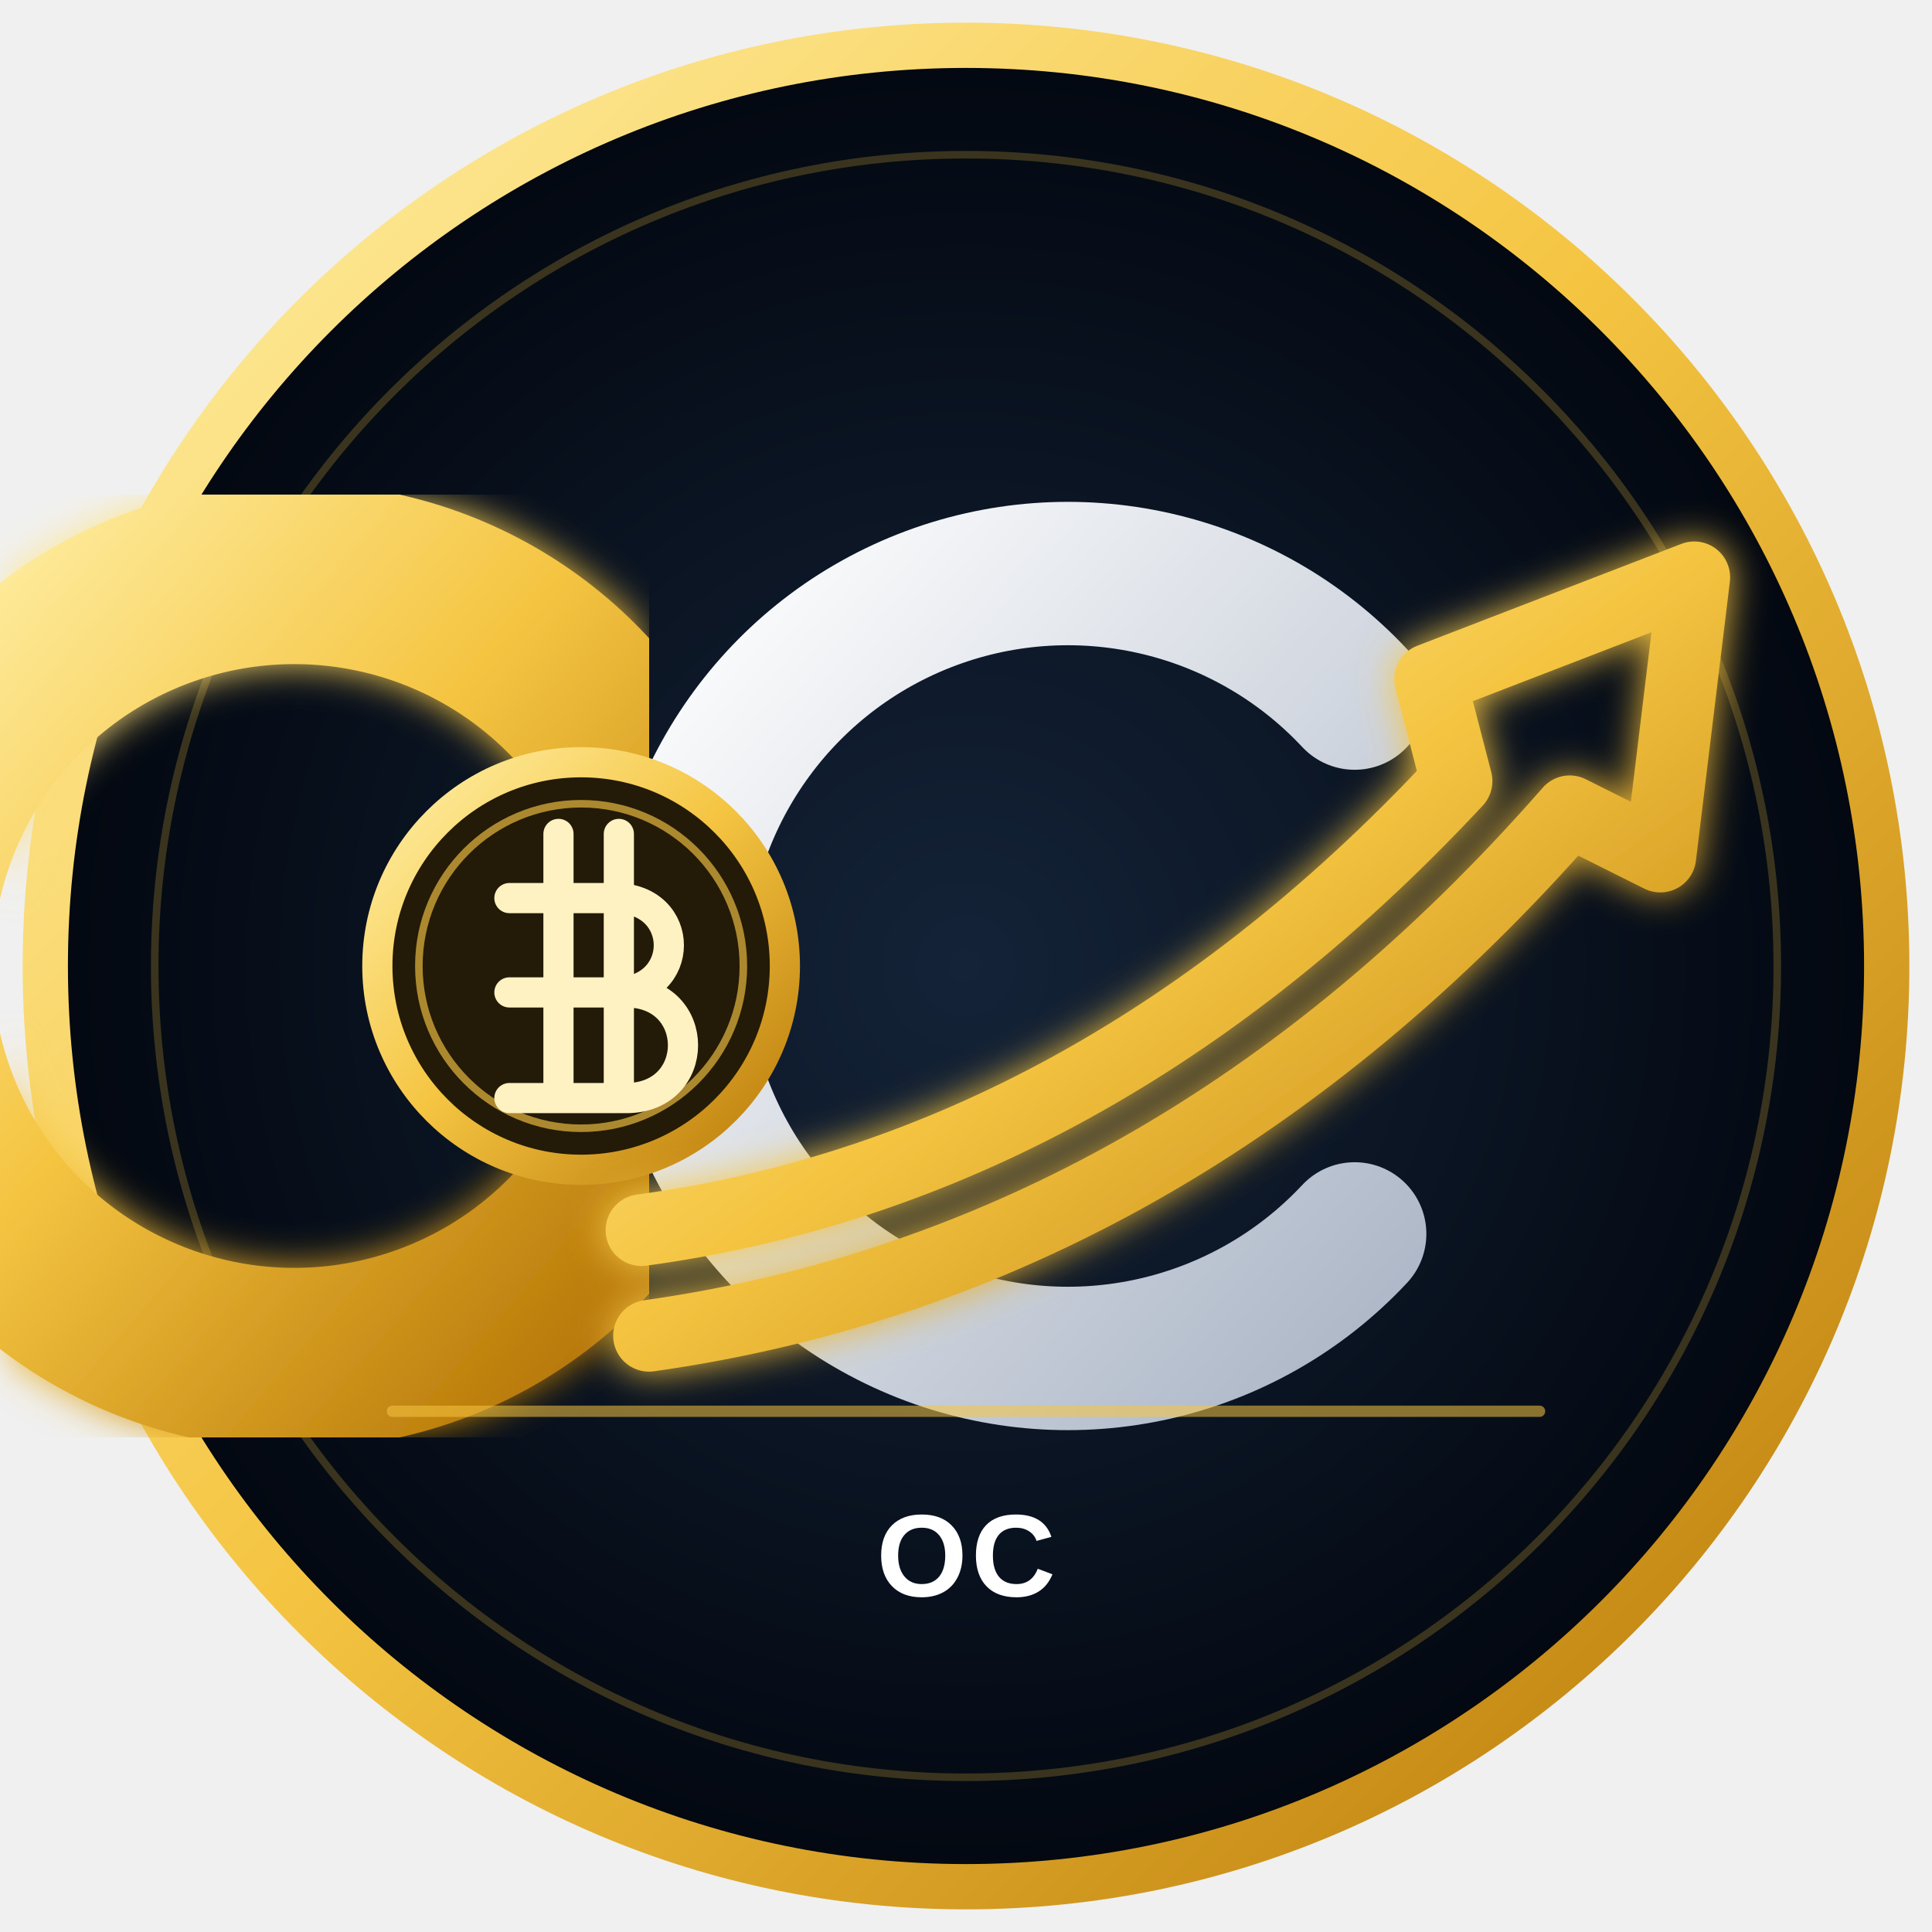
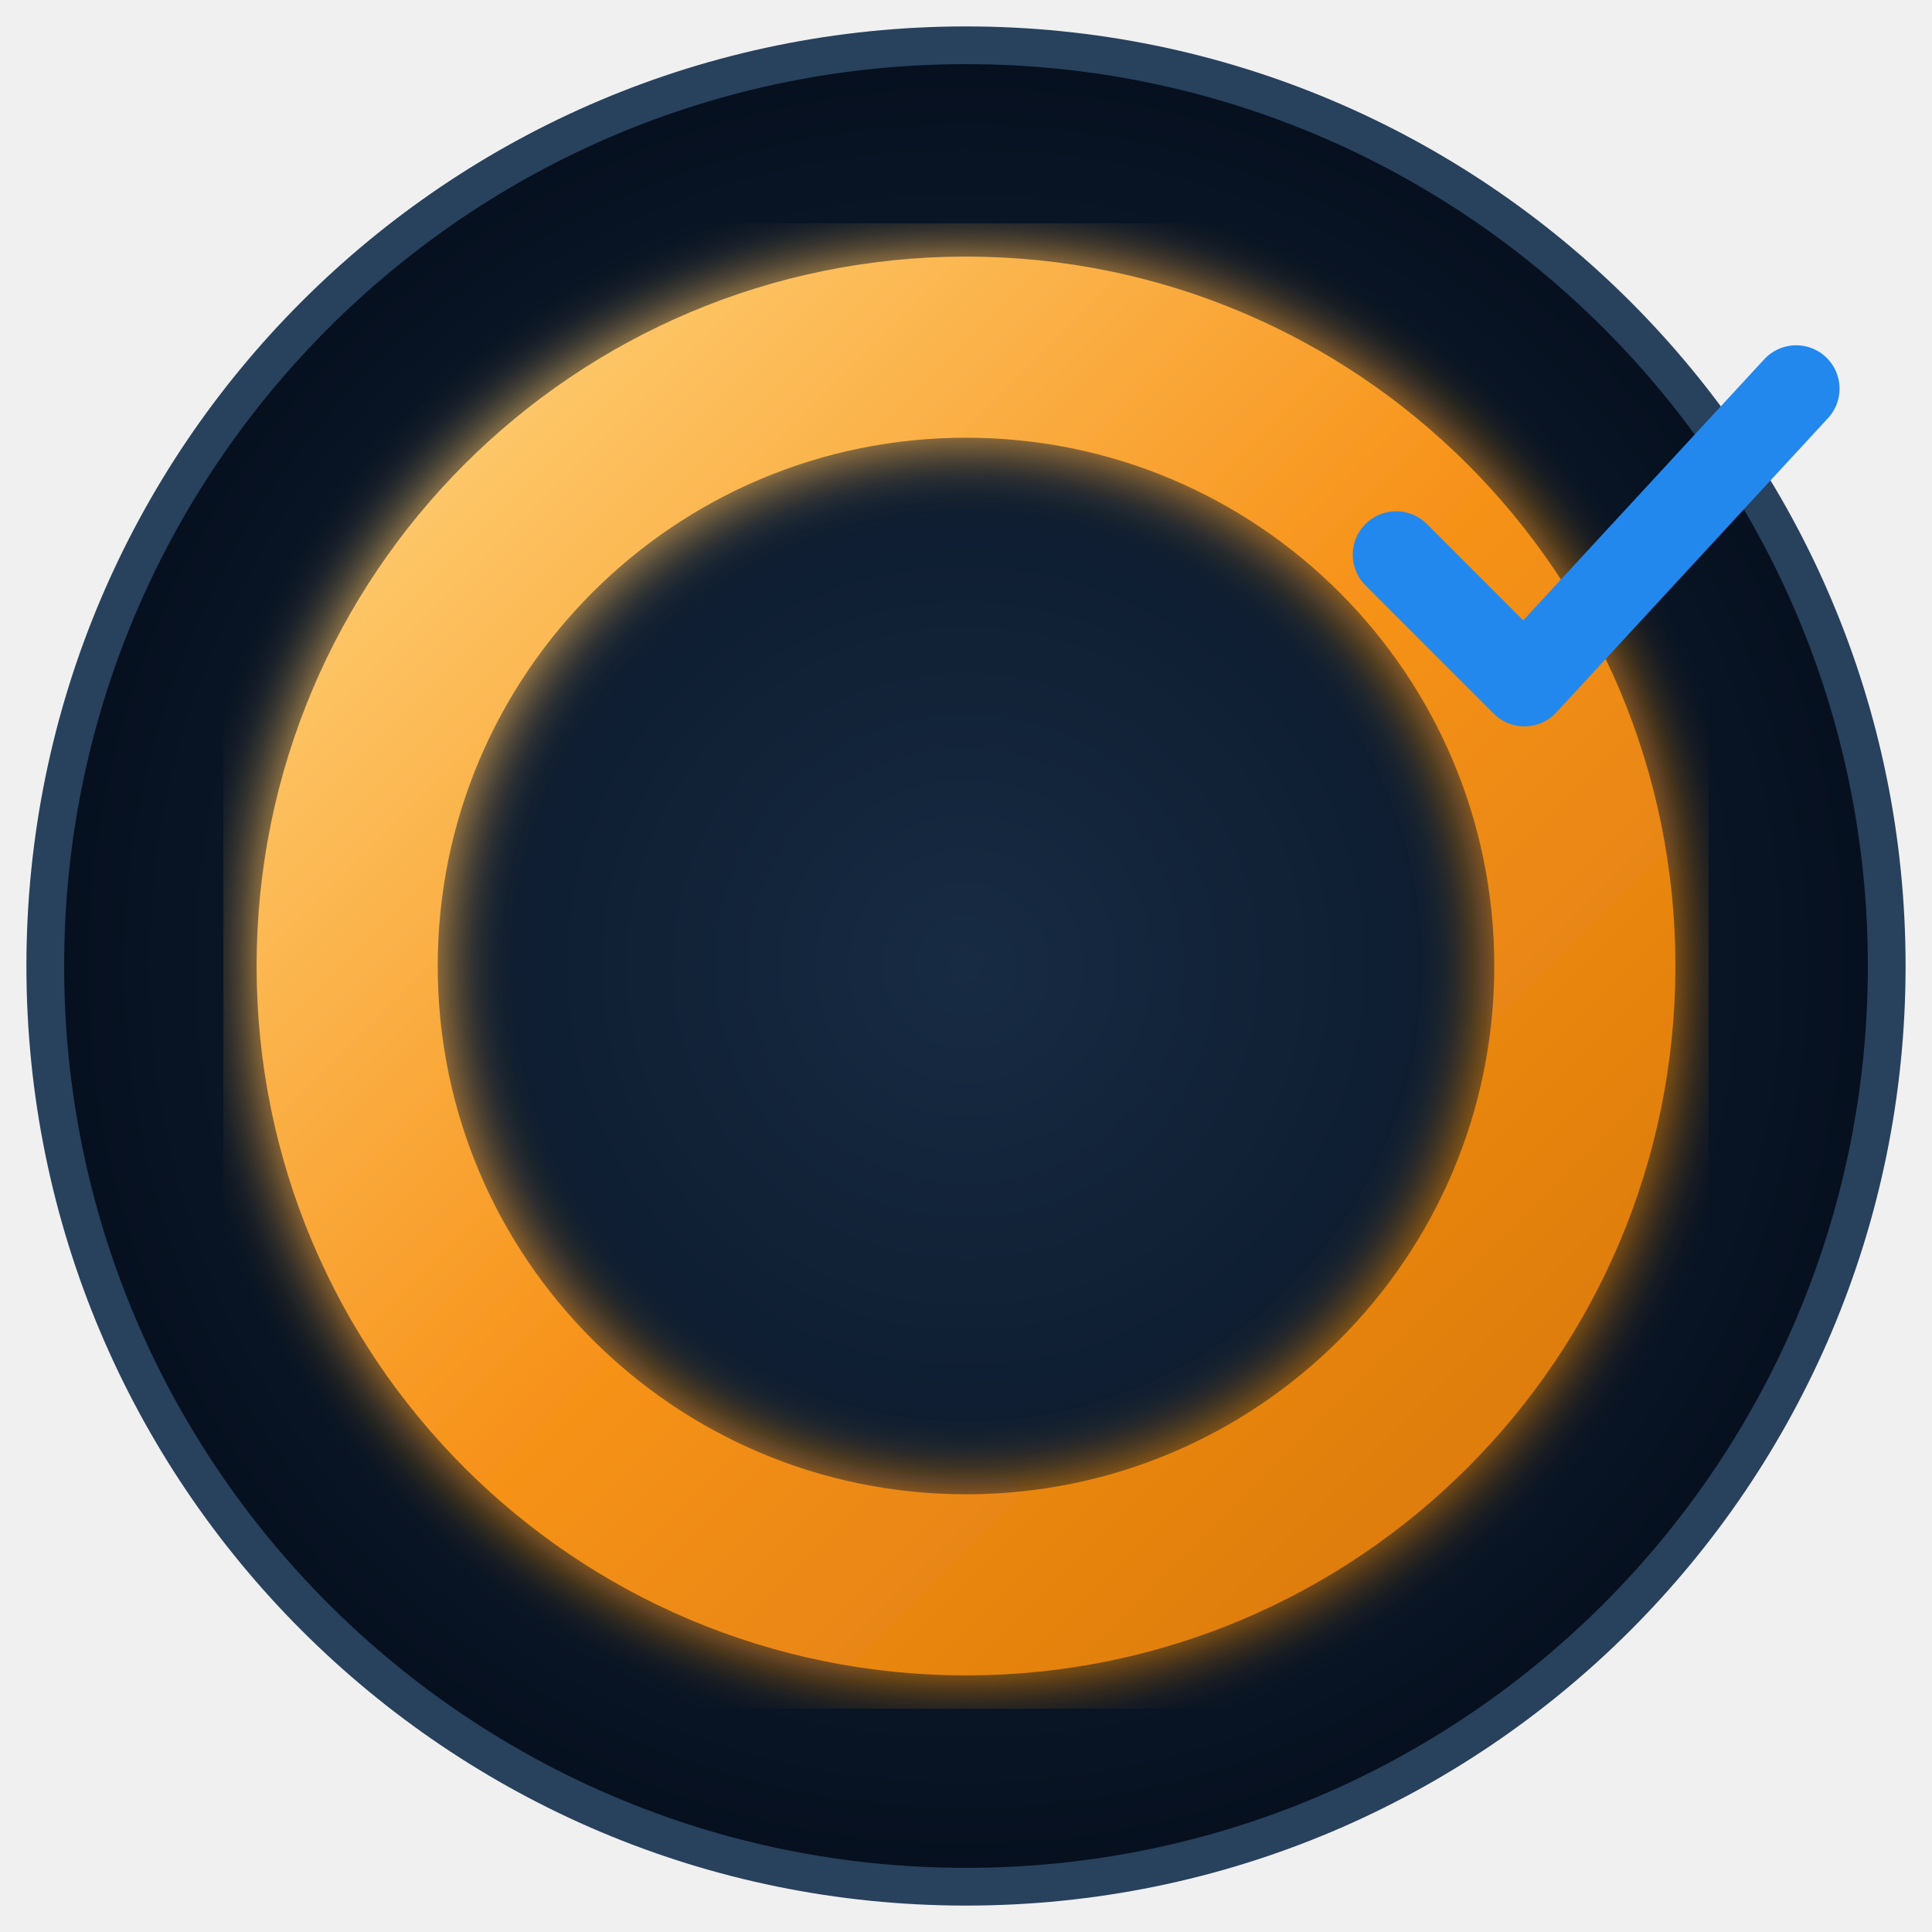
- <svg xmlns="http://www.w3.org/2000/svg" viewBox="0 0 512 512" role="img" aria-label="OnChainSpro profile symbol">
+ <svg xmlns="http://www.w3.org/2000/svg" viewBox="0 0 512 512" role="img" aria-label="Onchain app icon">
  <defs>
-     <linearGradient id="gold" x1="0" y1="0" x2="1" y2="1">
-       <stop stop-color="#fff0a8" />
-       <stop offset=".48" stop-color="#f5c542" />
-       <stop offset="1" stop-color="#b87908" />
+     <radialGradient id="bg">
+       <stop stop-color="#172b43" />
+       <stop offset="1" stop-color="#06101f" />
+     </radialGradient>
+     <linearGradient id="btc" x1="0" y1="0" x2="1" y2="1">
+       <stop stop-color="#ffd27a" />
+       <stop offset=".5" stop-color="#f7931a" />
+       <stop offset="1" stop-color="#d97808" />
    </linearGradient>
-     <linearGradient id="silver" x1="0" y1="0" x2="1" y2="1">
-       <stop stop-color="#fff" />
-       <stop offset="1" stop-color="#aeb8c8" />
-     </linearGradient>
-     <radialGradient id="bg">
-       <stop stop-color="#142338" />
-       <stop offset="1" stop-color="#030811" />
-     </radialGradient>
    <filter id="glow">
-       <feGaussianBlur stdDeviation="5" result="b" />
+       <feGaussianBlur stdDeviation="9" result="b" />
      <feMerge>
        <feMergeNode in="b" />
        <feMergeNode in="SourceGraphic" />
      </feMerge>
    </filter>
  </defs>
-   <circle cx="256" cy="256" r="244" fill="url(#bg)" stroke="url(#gold)" stroke-width="12" />
-   <circle cx="256" cy="256" r="215" fill="none" stroke="#f5c542" stroke-opacity=".22" stroke-width="2" />
-   <path d="M154 185a104 104 0 1 0 0 142" fill="none" stroke="url(#gold)" stroke-width="48" stroke-linecap="round" filter="url(#glow)" />
-   <path d="M359 185a104 104 0 1 0 0 142" fill="none" stroke="url(#silver)" stroke-width="38" stroke-linecap="round" />
-   <circle cx="154" cy="256" r="54" fill="#241a08" stroke="url(#gold)" stroke-width="8" />
-   <circle cx="154" cy="256" r="43" fill="none" stroke="#f5c542" stroke-opacity=".65" stroke-width="2" />
-   <path d="M148 221v70m16-70v70m-29-53h28c19 0 19 25 0 25h-28m0 0h31c20 0 20 28 0 28h-31" fill="none" stroke="#fff2c2" stroke-width="8" stroke-linecap="round" stroke-linejoin="round" />
-   <path d="M170 326C244 316 318 280 386 207l-7-27 70-27-9 74-24-12c-70 80-152 126-244 139" fill="none" stroke="url(#gold)" stroke-width="19" stroke-linecap="round" stroke-linejoin="round" filter="url(#glow)" />
-   <path d="M104 374h304" stroke="#f5c542" stroke-opacity=".55" stroke-width="3" stroke-linecap="round" />
-   <text x="256" y="423" text-anchor="middle" fill="#fff" font-family="Arial,sans-serif" font-size="31" font-weight="800" letter-spacing="1">OC</text>
+   <circle cx="256" cy="256" r="244" fill="url(#bg)" stroke="#28415d" stroke-width="10" />
+   <circle cx="256" cy="256" r="164" fill="none" stroke="url(#btc)" stroke-width="48" filter="url(#glow)" />
+   <path d="M370 147l34 34 72-78" fill="none" stroke="#2388ed" stroke-width="23" stroke-linecap="round" stroke-linejoin="round" />
</svg>
